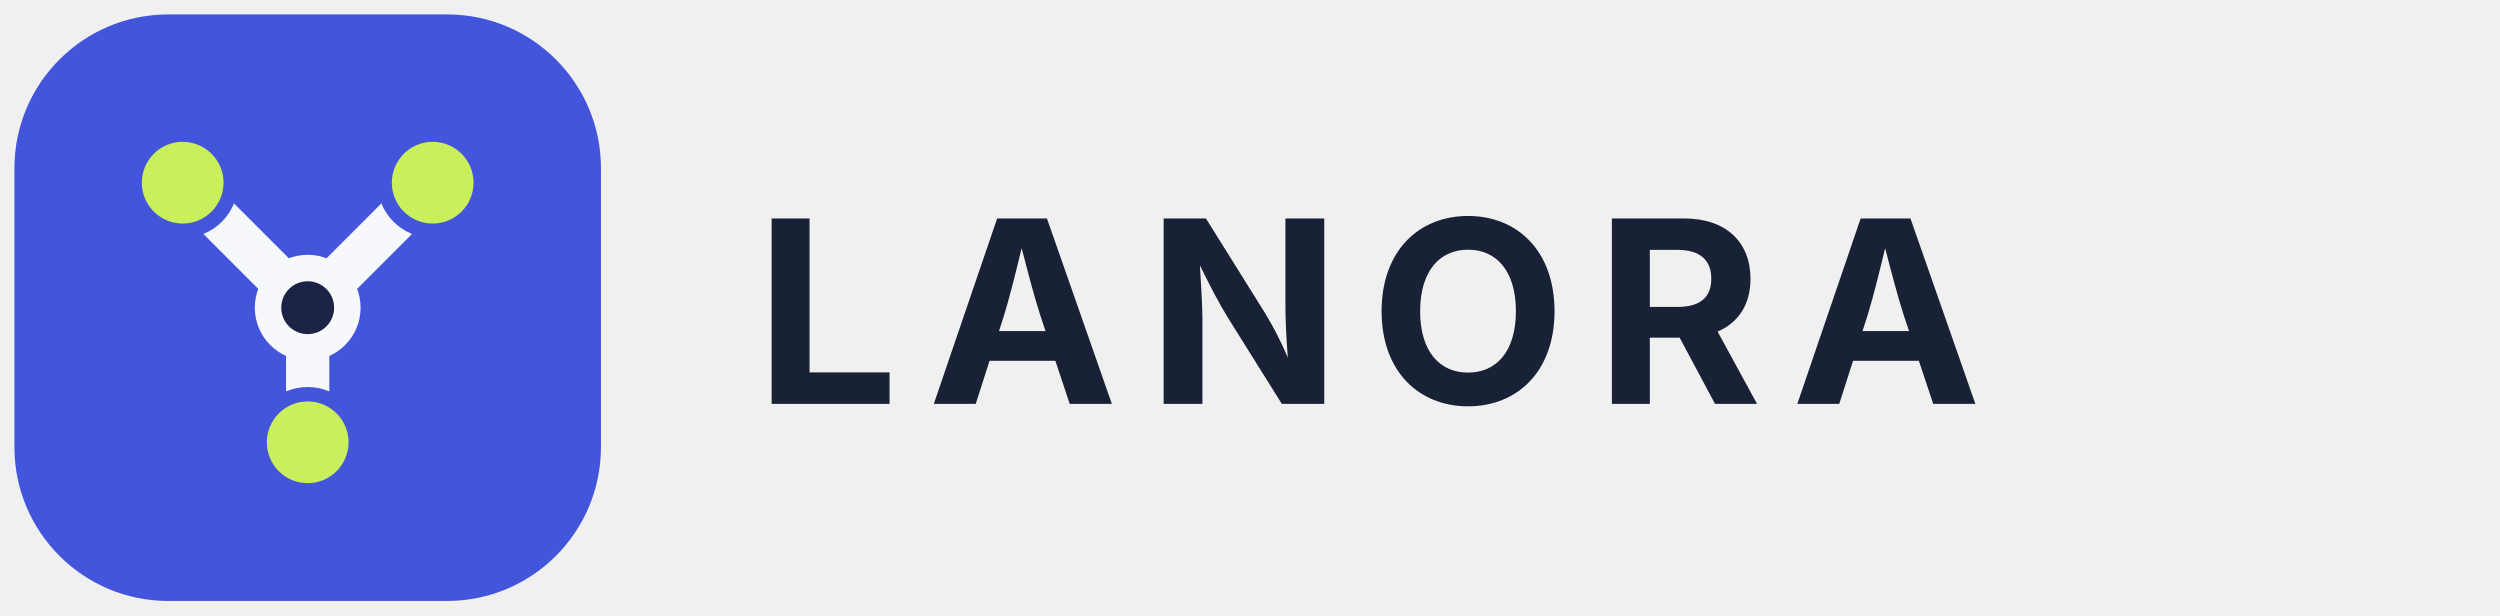
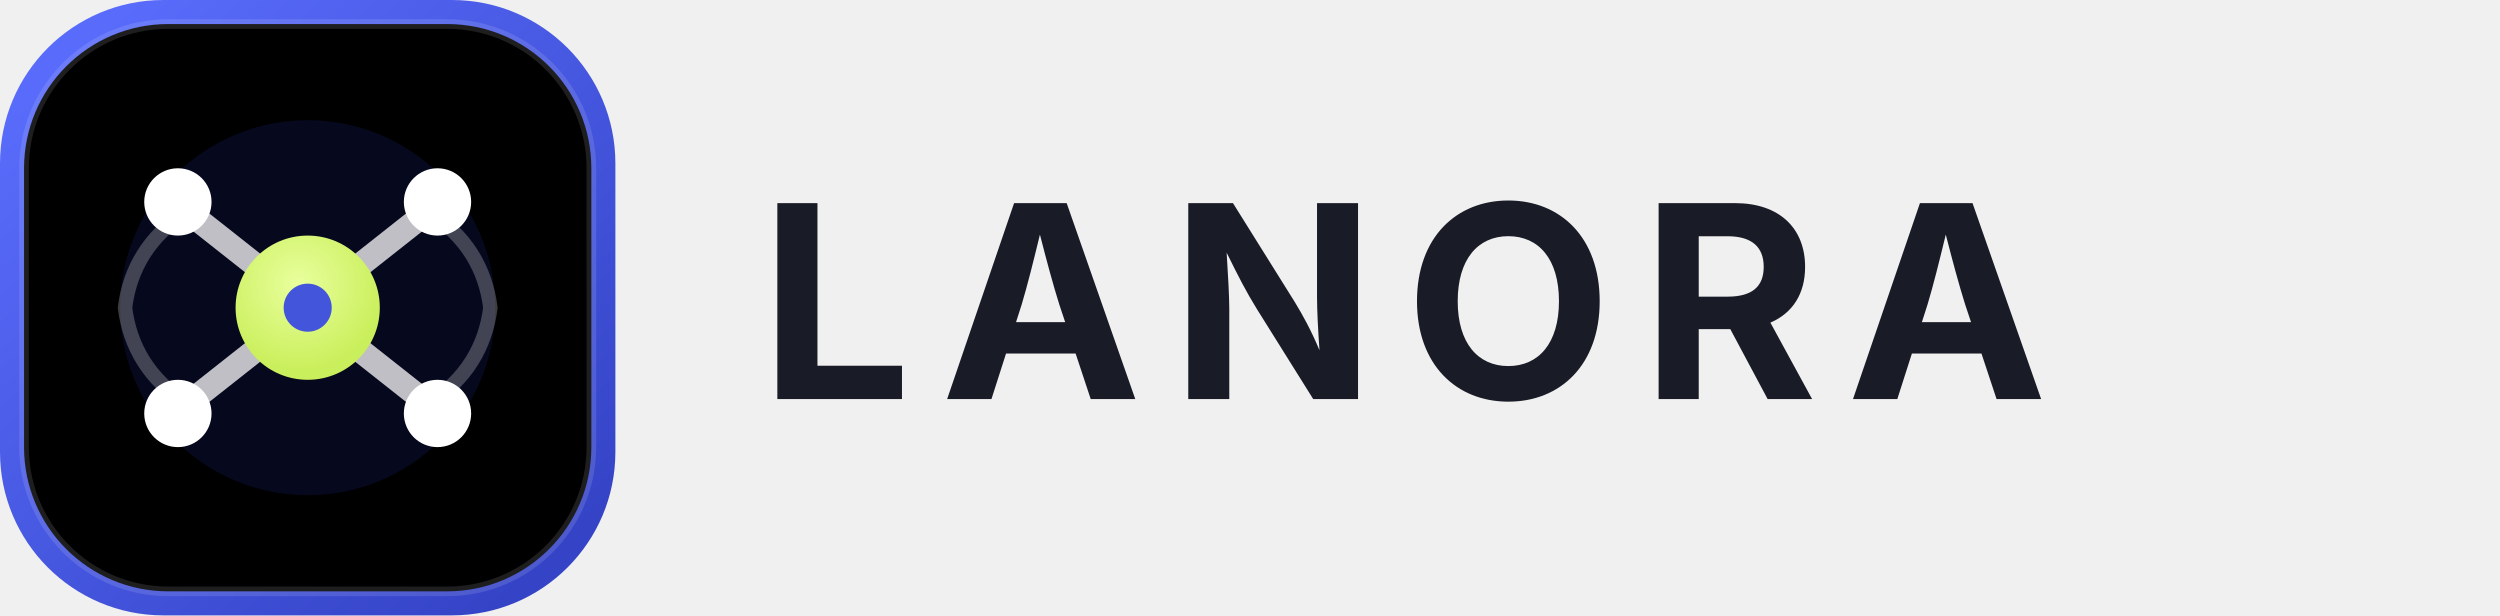
<svg xmlns="http://www.w3.org/2000/svg" width="520" height="128" viewBox="0 0 520 128" role="img" aria-label="LANORA">
-   <rect x="3" y="3" width="122" height="122" rx="32" fill="#4355DB" />
-   <g fill="none" stroke="#F7F8FC" stroke-width="9" stroke-linecap="round" stroke-linejoin="round">
-     <path d="M41 41 64 64 87 41" />
-     <path d="M64 64v24" />
+   <defs>
+     <linearGradient id="lanoraBlue" x1="14" y1="12" x2="112" y2="118" gradientUnits="userSpaceOnUse">
+       <stop stop-color="#586BFA" />
+       <stop offset="1" stop-color="#3544C7" />
+     </linearGradient>
+     <radialGradient id="lanoraHub" cx="0" cy="0" r="1" gradientTransform="matrix(0 18 -18 0 62 59)" gradientUnits="userSpaceOnUse">
+       <stop stop-color="#E9FF9D" />
+       <stop offset="1" stop-color="#CAEF5C" />
+     </radialGradient>
+   </defs>
+   <rect width="128" height="128" rx="34" fill="url(#lanoraBlue)" />
+   <rect x="5" y="5" width="118" height="118" rx="30" stroke="#fff" stroke-opacity=".12" stroke-width="2" />
+   <circle cx="64" cy="64" r="39" fill="#2638B5" fill-opacity=".16" />
+   <g fill="none" stroke="#fff" stroke-linecap="round" stroke-linejoin="round">
+     <path d="M39 44 58 59m31-15L70 59M39 84l19-15m31 15L70 69" stroke-opacity=".74" stroke-width="5" />
+     <path d="M39 44c-8 5-12 12-13 20m63-20c8 5 12 12 13 20M39 84c-8-5-12-12-13-20m63 20c8-5 12-12 13-20" stroke-opacity=".24" stroke-width="3" />
  </g>
-   <g fill="#CAEF5C" stroke="#4355DB" stroke-width="3">
-     <circle cx="38" cy="38" r="10" />
-     <circle cx="90" cy="38" r="10" />
-     <circle cx="64" cy="92" r="10" />
+   <g fill="#fff">
+     <circle cx="37" cy="42" r="7" />
+     <circle cx="91" cy="42" r="7" />
+     <circle cx="37" cy="86" r="7" />
+     <circle cx="91" cy="86" r="7" />
  </g>
-   <circle cx="64" cy="64" r="11" fill="#F7F8FC" />
-   <circle cx="64" cy="64" r="5.5" fill="#1B2445" />
-   <text x="157" y="84" fill="#182135" font-family="Inter,Arial,sans-serif" font-size="53" font-weight="750" letter-spacing="6">LANORA</text>
+   <circle cx="64" cy="64" r="15" fill="url(#lanoraHub)" />
+   <circle cx="64" cy="64" r="5" fill="#4355DB" />
+   <text x="158" y="83" fill="#191C27" font-family="Inter,Arial,sans-serif" font-size="56" font-weight="700" letter-spacing="6">LANORA</text>
</svg>
